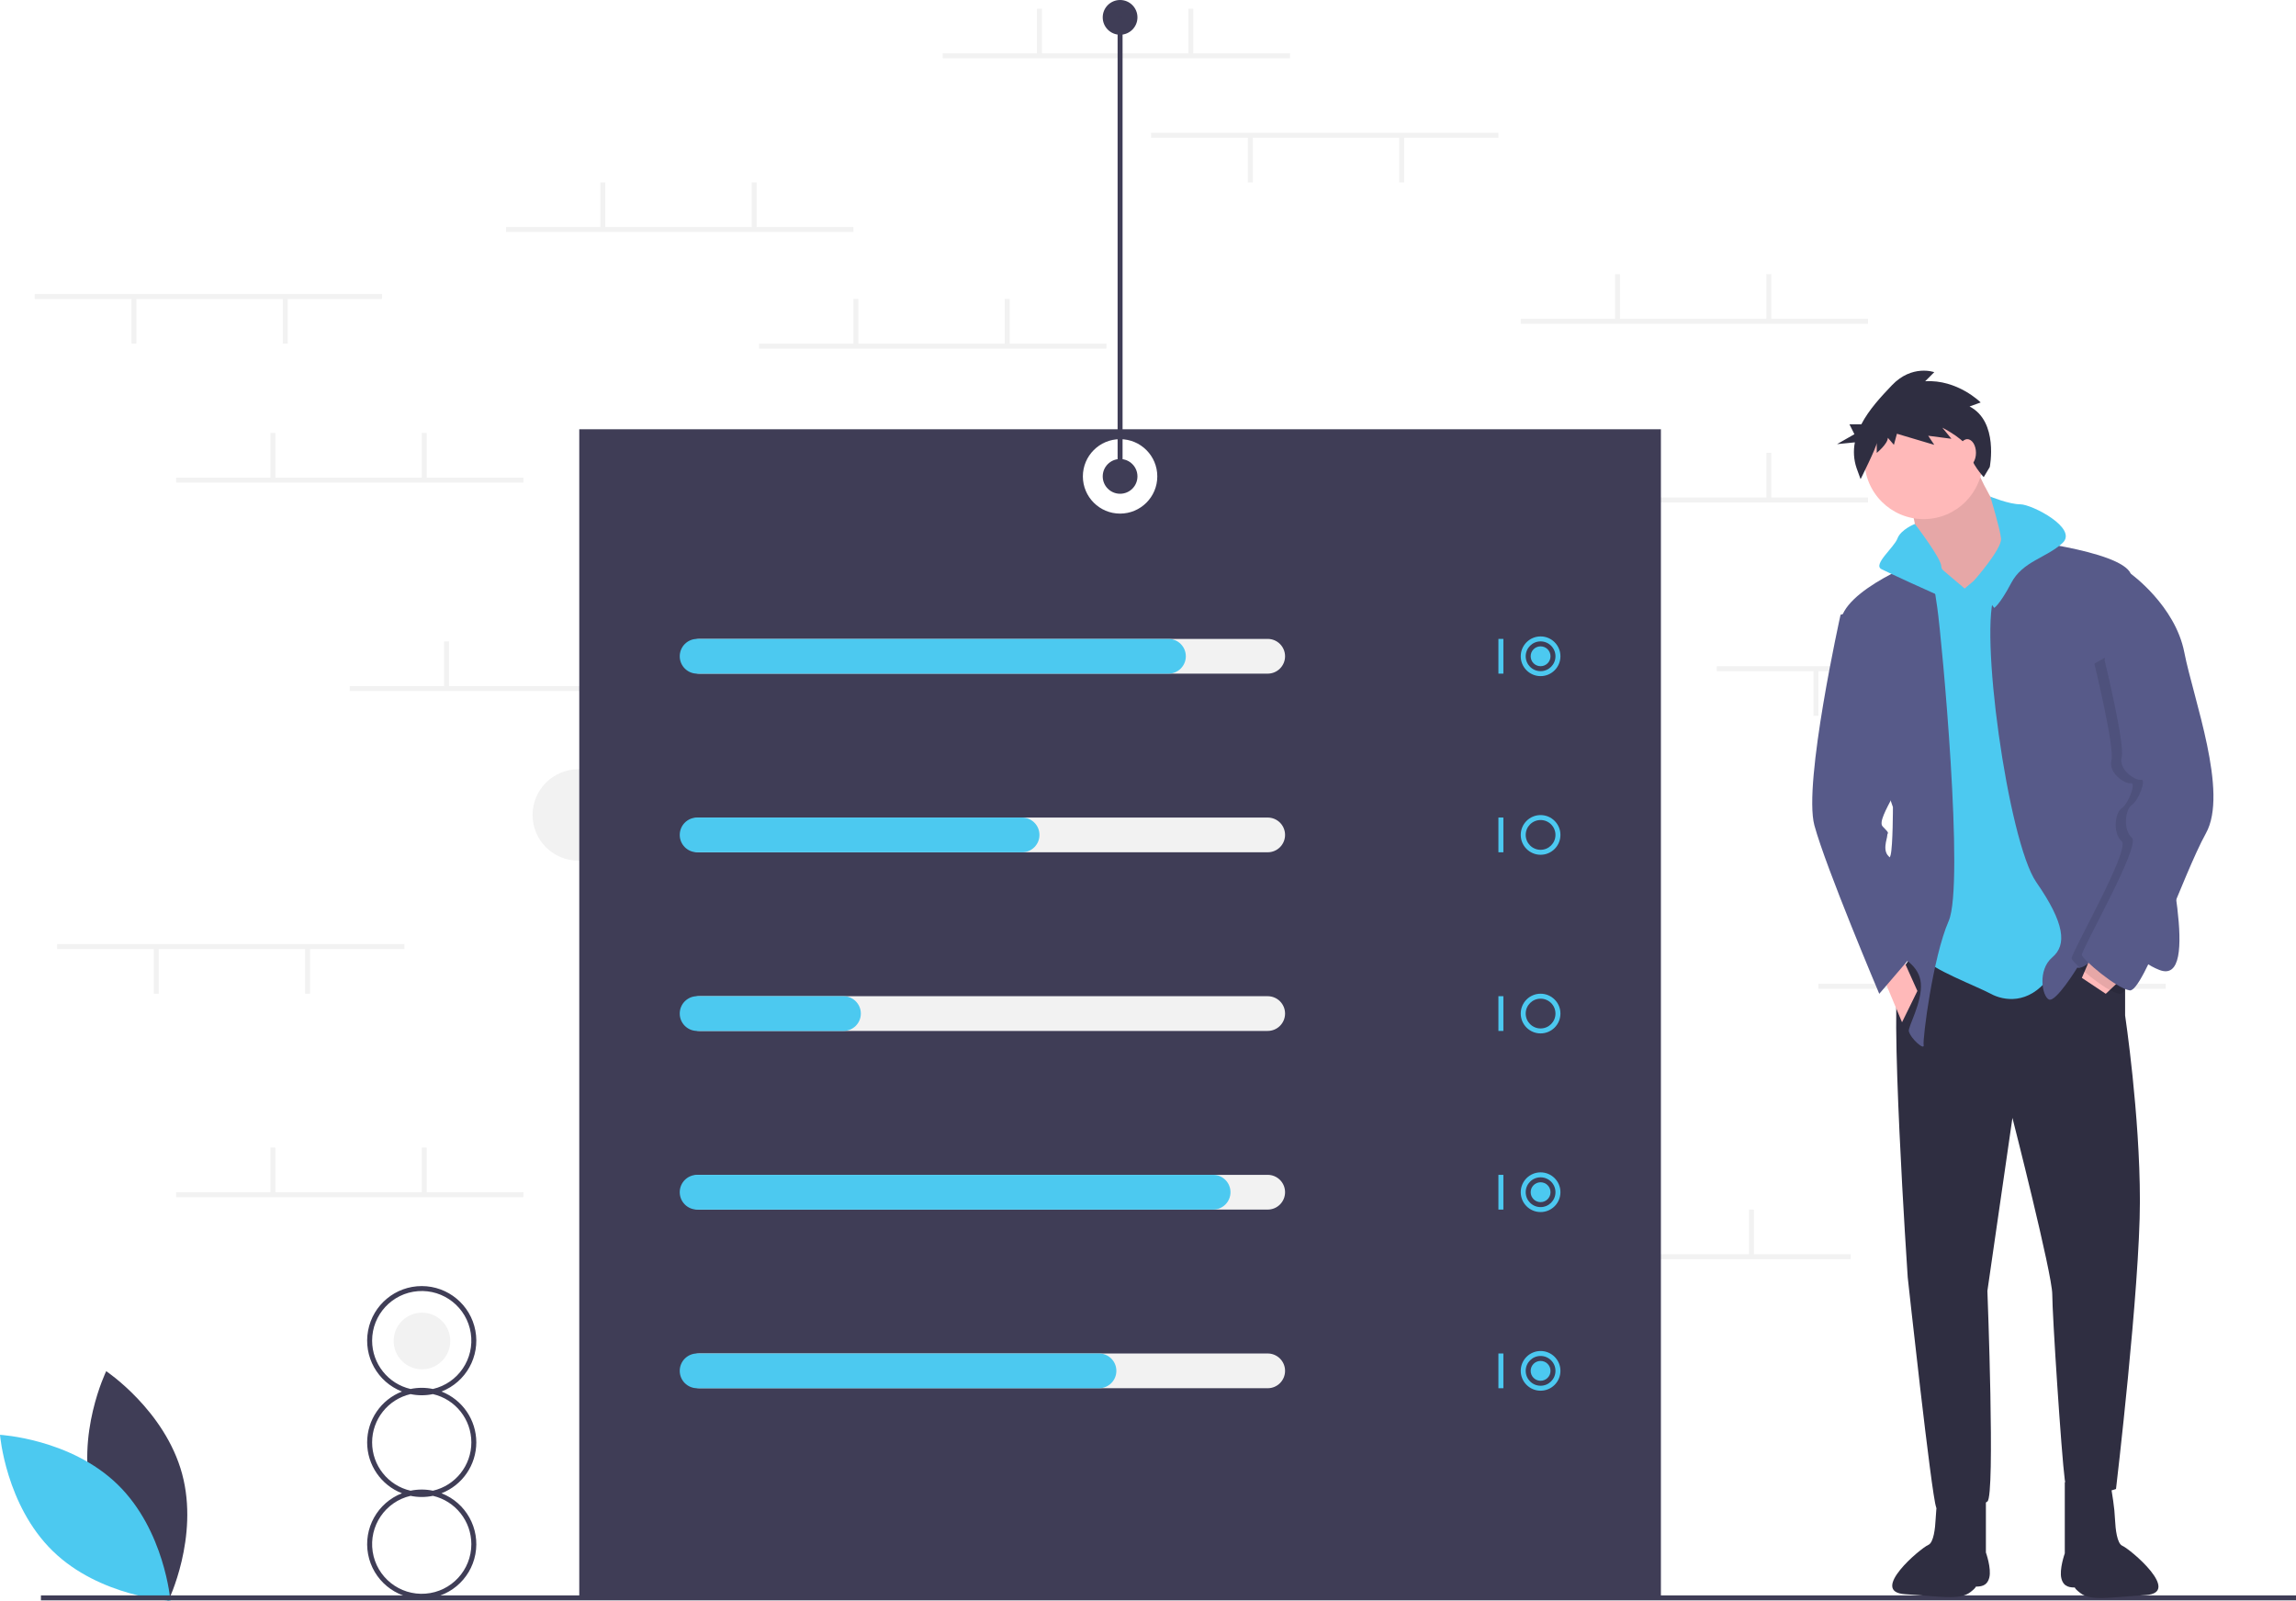
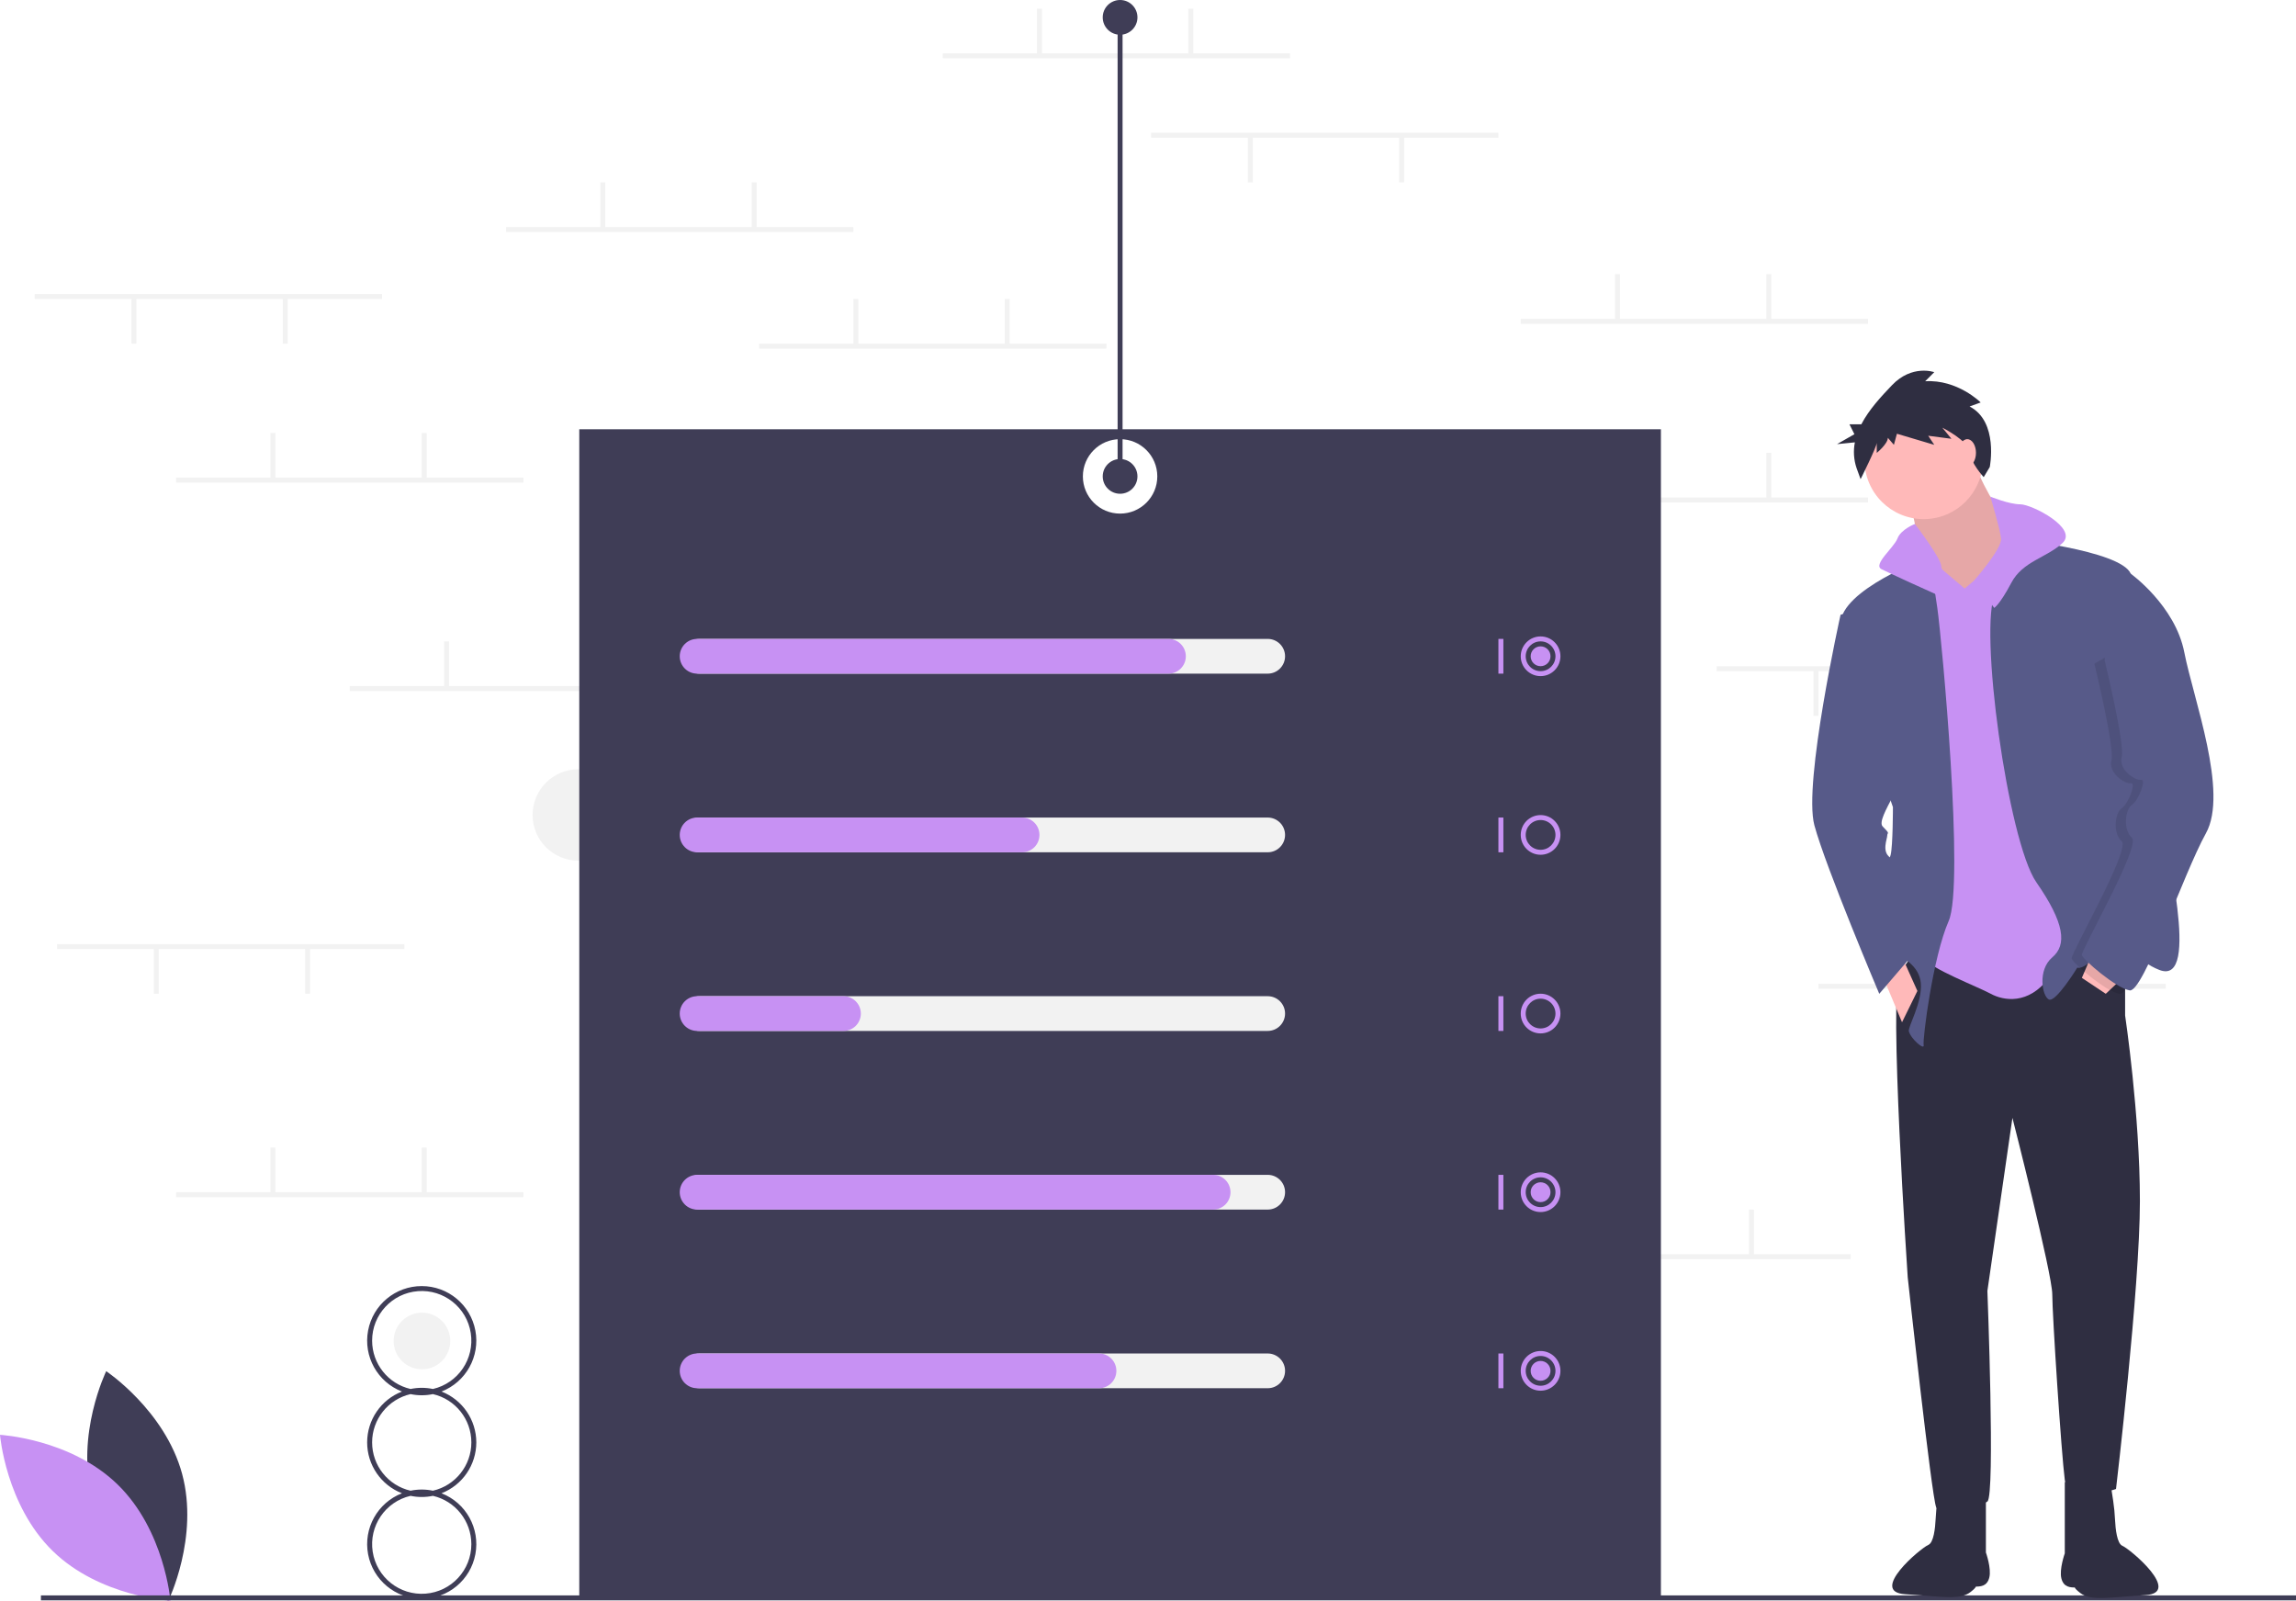
<svg xmlns="http://www.w3.org/2000/svg" id="a2942aa7-bf0d-42c0-bc52-bf4c952347c5" data-name="Layer 1" width="925.497" height="645.184" viewBox="0 0 925.497 645.184">
  <circle cx="233.088" cy="328.457" r="18.409" fill="#f2f2f2" />
  <circle cx="170.088" cy="540.457" r="11.409" fill="#f2f2f2" />
  <rect x="379.997" y="21.5" width="140" height="2" fill="#f2f2f2" />
  <rect x="417.997" y="3.5" width="2" height="18.5" fill="#f2f2f2" />
  <rect x="478.997" y="3.5" width="2" height="18.5" fill="#f2f2f2" />
  <rect x="605.997" y="505.5" width="140" height="2" fill="#f2f2f2" />
  <rect x="643.997" y="487.5" width="2" height="18.5" fill="#f2f2f2" />
  <rect x="704.997" y="487.5" width="2" height="18.5" fill="#f2f2f2" />
  <rect x="612.997" y="200.5" width="140" height="2" fill="#f2f2f2" />
  <rect x="650.997" y="182.5" width="2" height="18.5" fill="#f2f2f2" />
  <rect x="711.997" y="182.5" width="2" height="18.5" fill="#f2f2f2" />
  <rect x="612.997" y="128.5" width="140" height="2" fill="#f2f2f2" />
  <rect x="650.997" y="110.5" width="2" height="18.5" fill="#f2f2f2" />
  <rect x="711.997" y="110.5" width="2" height="18.5" fill="#f2f2f2" />
  <rect x="305.997" y="138.5" width="140" height="2" fill="#f2f2f2" />
  <rect x="343.997" y="120.5" width="2" height="18.5" fill="#f2f2f2" />
  <rect x="404.997" y="120.5" width="2" height="18.5" fill="#f2f2f2" />
  <rect x="203.997" y="91.5" width="140" height="2" fill="#f2f2f2" />
  <rect x="241.997" y="73.5" width="2" height="18.5" fill="#f2f2f2" />
  <rect x="302.997" y="73.5" width="2" height="18.5" fill="#f2f2f2" />
  <rect x="140.997" y="276.5" width="140" height="2" fill="#f2f2f2" />
  <rect x="178.997" y="258.5" width="2" height="18.5" fill="#f2f2f2" />
  <rect x="239.997" y="258.5" width="2" height="18.5" fill="#f2f2f2" />
  <rect x="70.997" y="480.5" width="140" height="2" fill="#f2f2f2" />
  <rect x="108.997" y="462.5" width="2" height="18.5" fill="#f2f2f2" />
  <rect x="169.997" y="462.5" width="2" height="18.5" fill="#f2f2f2" />
  <rect x="732.997" y="396.5" width="140" height="2" fill="#f2f2f2" />
  <rect x="770.997" y="378.5" width="2" height="18.5" fill="#f2f2f2" />
  <rect x="831.997" y="378.5" width="2" height="18.5" fill="#f2f2f2" />
  <rect x="691.997" y="268.5" width="140" height="2" fill="#f2f2f2" />
  <rect x="791.997" y="270" width="2" height="18.5" fill="#f2f2f2" />
  <rect x="730.997" y="270" width="2" height="18.5" fill="#f2f2f2" />
  <rect x="13.997" y="118.5" width="140" height="2" fill="#f2f2f2" />
  <rect x="113.997" y="120" width="2" height="18.5" fill="#f2f2f2" />
  <rect x="52.997" y="120" width="2" height="18.5" fill="#f2f2f2" />
  <rect x="22.997" y="380.5" width="140" height="2" fill="#f2f2f2" />
  <rect x="122.997" y="382" width="2" height="18.5" fill="#f2f2f2" />
  <rect x="61.997" y="382" width="2" height="18.5" fill="#f2f2f2" />
  <rect x="463.997" y="53.5" width="140" height="2" fill="#f2f2f2" />
  <rect x="563.997" y="55" width="2" height="18.5" fill="#f2f2f2" />
  <rect x="502.997" y="55" width="2" height="18.5" fill="#f2f2f2" />
  <rect x="70.997" y="192.5" width="140" height="2" fill="#f2f2f2" />
  <rect x="108.997" y="174.5" width="2" height="18.5" fill="#f2f2f2" />
  <rect x="169.997" y="174.5" width="2" height="18.5" fill="#f2f2f2" />
  <path d="M370.748,300.408v471h436v-471Zm218,34a15,15,0,1,1,15-15A15,15,0,0,1,588.749,334.408Z" transform="translate(-137.2515 -127.4078)" fill="#3f3d56" />
  <path d="M174.506,731.205c6.914,25.558,30.596,41.387,30.596,41.387s12.472-25.609,5.558-51.167-30.596-41.387-30.596-41.387S167.592,705.647,174.506,731.205Z" transform="translate(-137.2515 -127.4078)" fill="#3f3d56" />
-   <path d="M184.666,725.712c18.972,18.469,21.289,46.859,21.289,46.859s-28.442-1.553-47.415-20.022-21.289-46.859-21.289-46.859S165.694,707.244,184.666,725.712Z" transform="translate(-137.2515 -127.4078)" fill="#4cc9f0" />
+   <path d="M184.666,725.712c18.972,18.469,21.289,46.859,21.289,46.859s-28.442-1.553-47.415-20.022-21.289-46.859-21.289-46.859S165.694,707.244,184.666,725.712Z" transform="translate(-137.2515 -127.4078)" fill="#c791f3" />
  <rect x="16.497" y="643" width="909" height="2" fill="#3f3d56" />
  <path d="M329.248,708.746a22.031,22.031,0,0,0-14.031-20.5,22,22,0,1,0-15.938,0,21.991,21.991,0,0,0,0,41,22,22,0,1,0,15.938,0A22.031,22.031,0,0,0,329.248,708.746Zm-42-41a20,20,0,1,1,24.513,19.467,22.023,22.023,0,0,0-9.026,0A20.021,20.021,0,0,1,287.248,667.746Zm40,82a20,20,0,1,1-24.513-19.467,22.024,22.024,0,0,0,9.026,0A20.021,20.021,0,0,1,327.248,749.746Zm-15.487-21.533a22.023,22.023,0,0,0-9.026,0,19.979,19.979,0,0,1,0-38.935,22.024,22.024,0,0,0,9.026,0,19.979,19.979,0,0,1,0,38.935Z" transform="translate(-137.2515 -127.4078)" fill="#3f3d56" />
  <path d="M648.249,398.908h-229a7,7,0,1,1,0-14h229a7,7,0,0,1,0,14Z" transform="translate(-137.2515 -127.4078)" fill="#f2f2f2" />
  <path d="M648.249,470.908h-229a7,7,0,1,1,0-14h229a7,7,0,0,1,0,14Z" transform="translate(-137.2515 -127.4078)" fill="#f2f2f2" />
  <path d="M648.249,542.908h-229a7,7,0,1,1,0-14h229a7,7,0,0,1,0,14Z" transform="translate(-137.2515 -127.4078)" fill="#f2f2f2" />
  <path d="M648.249,614.908h-229a7,7,0,1,1,0-14h229a7,7,0,0,1,0,14Z" transform="translate(-137.2515 -127.4078)" fill="#f2f2f2" />
  <path d="M648.249,686.908h-229a7,7,0,1,1,0-14h229a7,7,0,0,1,0,14Z" transform="translate(-137.2515 -127.4078)" fill="#f2f2f2" />
-   <path d="M608.249,398.908h-190a7,7,0,1,1,0-14h190a7,7,0,0,1,0,14Z" transform="translate(-137.2515 -127.4078)" fill="#4cc9f0" />
-   <path d="M549.249,470.908h-131a7,7,0,1,1,0-14h131a7,7,0,0,1,0,14Z" transform="translate(-137.2515 -127.4078)" fill="#4cc9f0" />
-   <path d="M477.248,542.908h-59a7,7,0,1,1,0-14h59a7,7,0,0,1,0,14Z" transform="translate(-137.2515 -127.4078)" fill="#4cc9f0" />
-   <path d="M626.249,614.908h-208a7,7,0,1,1,0-14h208a7,7,0,0,1,0,14Z" transform="translate(-137.2515 -127.4078)" fill="#4cc9f0" />
-   <path d="M580.249,686.908h-162a7,7,0,1,1,0-14h162a7,7,0,0,1,0,14Z" transform="translate(-137.2515 -127.4078)" fill="#4cc9f0" />
-   <rect x="603.997" y="257.5" width="2" height="14" fill="#4cc9f0" />
-   <path d="M758.249,399.908a8,8,0,1,1,8-8A8.009,8.009,0,0,1,758.249,399.908Zm0-14a6,6,0,1,0,6,6A6.007,6.007,0,0,0,758.249,385.908Z" transform="translate(-137.2515 -127.4078)" fill="#4cc9f0" />
-   <rect x="603.997" y="329.5" width="2" height="14" fill="#4cc9f0" />
-   <path d="M758.249,471.908a8,8,0,1,1,8-8A8.009,8.009,0,0,1,758.249,471.908Zm0-14a6,6,0,1,0,6,6A6.007,6.007,0,0,0,758.249,457.908Z" transform="translate(-137.2515 -127.4078)" fill="#4cc9f0" />
-   <rect x="603.997" y="401.5" width="2" height="14" fill="#4cc9f0" />
-   <path d="M758.249,543.908a8,8,0,1,1,8-8A8.009,8.009,0,0,1,758.249,543.908Zm0-14a6,6,0,1,0,6,6A6.007,6.007,0,0,0,758.249,529.908Z" transform="translate(-137.2515 -127.4078)" fill="#4cc9f0" />
-   <rect x="603.997" y="473.5" width="2" height="14" fill="#4cc9f0" />
-   <path d="M758.249,615.908a8,8,0,1,1,8-8A8.009,8.009,0,0,1,758.249,615.908Zm0-14a6,6,0,1,0,6,6A6.007,6.007,0,0,0,758.249,601.908Z" transform="translate(-137.2515 -127.4078)" fill="#4cc9f0" />
-   <rect x="603.997" y="545.5" width="2" height="14" fill="#4cc9f0" />
-   <path d="M758.249,687.908a8,8,0,1,1,8-8A8.009,8.009,0,0,1,758.249,687.908Zm0-14a6,6,0,1,0,6,6A6.007,6.007,0,0,0,758.249,673.908Z" transform="translate(-137.2515 -127.4078)" fill="#4cc9f0" />
-   <circle cx="620.997" cy="264.5" r="4" fill="#4cc9f0" />
-   <circle cx="620.997" cy="480.5" r="4" fill="#4cc9f0" />
-   <circle cx="620.997" cy="552.5" r="4" fill="#4cc9f0" />
+   <path d="M608.249,398.908h-190a7,7,0,1,1,0-14h190a7,7,0,0,1,0,14Z" transform="translate(-137.2515 -127.4078)" fill="#c791f3" />
+   <path d="M549.249,470.908h-131a7,7,0,1,1,0-14h131a7,7,0,0,1,0,14Z" transform="translate(-137.2515 -127.4078)" fill="#c791f3" />
+   <path d="M477.248,542.908h-59a7,7,0,1,1,0-14h59a7,7,0,0,1,0,14Z" transform="translate(-137.2515 -127.4078)" fill="#c791f3" />
+   <path d="M626.249,614.908h-208a7,7,0,1,1,0-14h208a7,7,0,0,1,0,14Z" transform="translate(-137.2515 -127.4078)" fill="#c791f3" />
+   <path d="M580.249,686.908h-162a7,7,0,1,1,0-14h162a7,7,0,0,1,0,14Z" transform="translate(-137.2515 -127.4078)" fill="#c791f3" />
+   <rect x="603.997" y="257.5" width="2" height="14" fill="#c791f3" />
+   <path d="M758.249,399.908a8,8,0,1,1,8-8A8.009,8.009,0,0,1,758.249,399.908Zm0-14a6,6,0,1,0,6,6A6.007,6.007,0,0,0,758.249,385.908Z" transform="translate(-137.2515 -127.4078)" fill="#c791f3" />
+   <rect x="603.997" y="329.5" width="2" height="14" fill="#c791f3" />
+   <path d="M758.249,471.908a8,8,0,1,1,8-8A8.009,8.009,0,0,1,758.249,471.908Zm0-14a6,6,0,1,0,6,6A6.007,6.007,0,0,0,758.249,457.908Z" transform="translate(-137.2515 -127.4078)" fill="#c791f3" />
+   <rect x="603.997" y="401.5" width="2" height="14" fill="#c791f3" />
+   <path d="M758.249,543.908a8,8,0,1,1,8-8A8.009,8.009,0,0,1,758.249,543.908Zm0-14a6,6,0,1,0,6,6A6.007,6.007,0,0,0,758.249,529.908Z" transform="translate(-137.2515 -127.4078)" fill="#c791f3" />
+   <rect x="603.997" y="473.5" width="2" height="14" fill="#c791f3" />
+   <path d="M758.249,615.908a8,8,0,1,1,8-8A8.009,8.009,0,0,1,758.249,615.908Zm0-14a6,6,0,1,0,6,6A6.007,6.007,0,0,0,758.249,601.908Z" transform="translate(-137.2515 -127.4078)" fill="#c791f3" />
+   <rect x="603.997" y="545.5" width="2" height="14" fill="#c791f3" />
+   <path d="M758.249,687.908a8,8,0,1,1,8-8A8.009,8.009,0,0,1,758.249,687.908Zm0-14a6,6,0,1,0,6,6A6.007,6.007,0,0,0,758.249,673.908Z" transform="translate(-137.2515 -127.4078)" fill="#c791f3" />
+   <circle cx="620.997" cy="264.5" r="4" fill="#c791f3" />
+   <circle cx="620.997" cy="480.5" r="4" fill="#c791f3" />
+   <circle cx="620.997" cy="552.5" r="4" fill="#c791f3" />
  <circle cx="451.497" cy="192" r="7" fill="#3f3d56" />
  <circle cx="451.497" cy="7" r="7" fill="#3f3d56" />
  <rect x="450.497" y="7" width="2" height="185" fill="#3f3d56" />
  <path d="M993.865,511.887v24.775s5.964,39.915,5.964,74.783S990.195,727.52,990.195,727.52s-19.269,6.882-20.646-3.67-5.047-66.525-5.047-74.783-16.058-71.113-16.058-71.113L938.351,647.69s3.212,82.583,0,84.877-18.811,6.423-20.646,2.294-11.47-92.676-11.47-92.676-7.799-115.616-3.212-122.498,8.717-12.387,8.717-12.387S977.348,491.241,993.865,511.887Z" transform="translate(-137.2515 -127.4078)" fill="#2f2e41" />
  <path d="M987.901,724.767l1.151,7.479a73.664,73.664,0,0,1,.752,7.699c.179,3.757.804,9.545,2.945,10.463,3.212,1.376,24.056,18.956,9.375,19.873s-22.026,2.503-26.375-.873c-5.141-3.992.682-2.184-1.612-2.184s-5.047,0-5.964-3.67,1.376-10.093,1.376-10.093V724.767Z" transform="translate(-137.2515 -127.4078)" fill="#2f2e41" />
  <path d="M919.397,724.408l-1.151,7.479a73.664,73.664,0,0,0-.752,7.699c-.179,3.757-.804,9.545-2.945,10.463-3.212,1.376-24.056,18.956-9.375,19.873s22.026,2.503,26.375-.873c5.141-3.992-.682-2.184,1.612-2.184s5.047,0,5.964-3.67-1.376-10.093-1.376-10.093V724.408Z" transform="translate(-137.2515 -127.4078)" fill="#2f2e41" />
  <path d="M932.387,312.77s7.8,19.269,13.305,22.481,2.753,17.893,2.753,17.893l-13.764,19.269H923.67l-13.305-22.94s-.918-15.14-3.67-18.811S932.387,312.77,932.387,312.77Z" transform="translate(-137.2515 -127.4078)" fill="#ffb9b9" />
  <path d="M932.387,312.77s7.8,19.269,13.305,22.481,2.753,17.893,2.753,17.893l-13.764,19.269H923.67l-13.305-22.94s-.918-15.14-3.67-18.811S932.387,312.77,932.387,312.77Z" transform="translate(-137.2515 -127.4078)" opacity="0.1" />
-   <path d="M943.857,352.226l20.646,4.588,15.14,152.32s-8.258,1.376-16.517,12.387-18.352,9.176-23.398,6.423-25.234-10.552-25.692-13.764.918-59.643.918-59.643L902.106,366.449l6.423-9.635h11.47l9.176,7.8Z" transform="translate(-137.2515 -127.4078)" fill="#4cc9f0" />
+   <path d="M943.857,352.226l20.646,4.588,15.14,152.32s-8.258,1.376-16.517,12.387-18.352,9.176-23.398,6.423-25.234-10.552-25.692-13.764.918-59.643.918-59.643L902.106,366.449l6.423-9.635h11.47l9.176,7.8Z" transform="translate(-137.2515 -127.4078)" fill="#c791f3" />
  <circle cx="775.407" cy="185.362" r="23.857" fill="#ffb9b9" />
  <path d="M947.068,344.427s44.962,4.588,49.091,14.223-2.753,52.303-2.753,52.303,16.517,37.162,16.058,45.879,15.599,68.36-1.835,61.478-11.929-24.775-20.646-11.929-12.387,11.011-12.387,11.011-8.717,14.223-11.47,12.846-4.588-11.929,1.376-16.975,5.047-13.764-6.423-30.28S934.681,379.754,941.563,366.449,947.068,344.427,947.068,344.427Z" transform="translate(-137.2515 -127.4078)" fill="#575a89" />
  <polygon points="856.614 393.196 848.814 400.537 839.179 394.114 843.309 384.479 856.614 393.196" fill="#ffb9b9" />
  <path d="M914.035,352.226s-34.868,12.846-34.868,26.61,21.105,73.866,21.105,73.866,0,15.599-.918,19.269-15.353,35.683-2.753,38.539c7.865,1.783,14.327,6.466,14.911,13.076.693,7.849-5.315,17.755-4.817,19.499.918,3.212,6.423,7.8,5.964,5.506s3.67-35.327,10.093-50.009-2.753-113.322-4.588-126.168A141.988,141.988,0,0,0,914.035,352.226Z" transform="translate(-137.2515 -127.4078)" fill="#575a89" />
  <polygon points="758.432 392.278 766.69 412.007 772.884 399.39 765.772 383.561 758.432 392.278" fill="#ffb9b9" />
-   <path d="M939.536,327.551s7.532,3.112,12.12,3.112,23.398,9.635,16.975,15.599-16.058,7.341-20.646,16.058-6.882,10.093-6.882,10.093L932.936,361.441s11.38-12.885,10.921-17.014S939.536,327.551,939.536,327.551Z" transform="translate(-137.2515 -127.4078)" fill="#4cc9f0" />
-   <path d="M909.125,338.582s-5.643,2.175-7.019,5.845-10.093,10.552-6.423,12.387,19.728,9.176,22.94,10.552,9.197-3.905,9.197-3.905-8.05-4.583-8.05-7.794S909.125,338.582,909.125,338.582Z" transform="translate(-137.2515 -127.4078)" fill="#4cc9f0" />
+   <path d="M939.536,327.551s7.532,3.112,12.12,3.112,23.398,9.635,16.975,15.599-16.058,7.341-20.646,16.058-6.882,10.093-6.882,10.093L932.936,361.441s11.38-12.885,10.921-17.014S939.536,327.551,939.536,327.551Z" transform="translate(-137.2515 -127.4078)" fill="#c791f3" />
+   <path d="M909.125,338.582s-5.643,2.175-7.019,5.845-10.093,10.552-6.423,12.387,19.728,9.176,22.94,10.552,9.197-3.905,9.197-3.905-8.05-4.583-8.05-7.794S909.125,338.582,909.125,338.582Z" transform="translate(-137.2515 -127.4078)" fill="#c791f3" />
  <path d="M890.178,372.413l-11.011,2.753s-15.14,67.902-10.552,84.877,26.151,67.901,26.151,67.901l13.764-16.058s-6.004-36.515-9.425-38.903-1.127-7.435-1.127-8.811,1.376-.459-1.835-3.67,11.929-21.105,7.799-26.151S890.178,372.413,890.178,372.413Z" transform="translate(-137.2515 -127.4078)" fill="#575a89" />
  <path d="M998.682,385.03,992.03,360.026s17.893,12.846,21.563,31.657,17.893,56.432,8.717,72.948-25.234,64.231-30.739,63.314-18.811-12.387-19.269-14.223,23.857-44.044,20.187-47.256-2.753-11.47,0-13.305,5.964-10.552,3.67-10.093-9.176-4.129-7.8-9.176-6.882-38.997-6.882-38.997Z" transform="translate(-137.2515 -127.4078)" opacity="0.1" />
  <path d="M989.736,356.814l6.423,1.835s17.893,12.846,21.563,31.657,17.893,56.432,8.717,72.948-25.234,64.231-30.739,63.314-18.811-12.387-19.269-14.223,23.857-44.044,20.187-47.256-2.753-11.47,0-13.305,5.964-10.552,3.67-10.093-9.176-4.129-7.8-9.176-6.882-38.997-6.882-38.997Z" transform="translate(-137.2515 -127.4078)" fill="#575a89" />
  <path d="M931.172,291.235l4.475-1.627s-9.356-9.356-22.373-8.542l3.661-3.661s-8.949-3.254-17.085,5.288c-4.277,4.491-9.225,9.769-12.31,15.715h-4.792l2,4-7,4,7.185-.719a20.184,20.184,0,0,0,.68,10.36l1.627,4.475s6.509-13.017,6.509-14.644v4.068s4.475-3.661,4.475-6.102l2.441,2.847,1.22-4.475,15.051,4.475-2.441-3.661,9.356,1.22-3.661-4.475s10.576,5.288,10.983,9.763,5.695,10.169,5.695,10.169l2.441-4.068S942.969,297.337,931.172,291.235Z" transform="translate(-137.2515 -127.4078)" fill="#2f2e41" />
  <ellipse cx="792.997" cy="182.5" rx="3.5" ry="5.5" fill="#ffb9b9" />
</svg>
